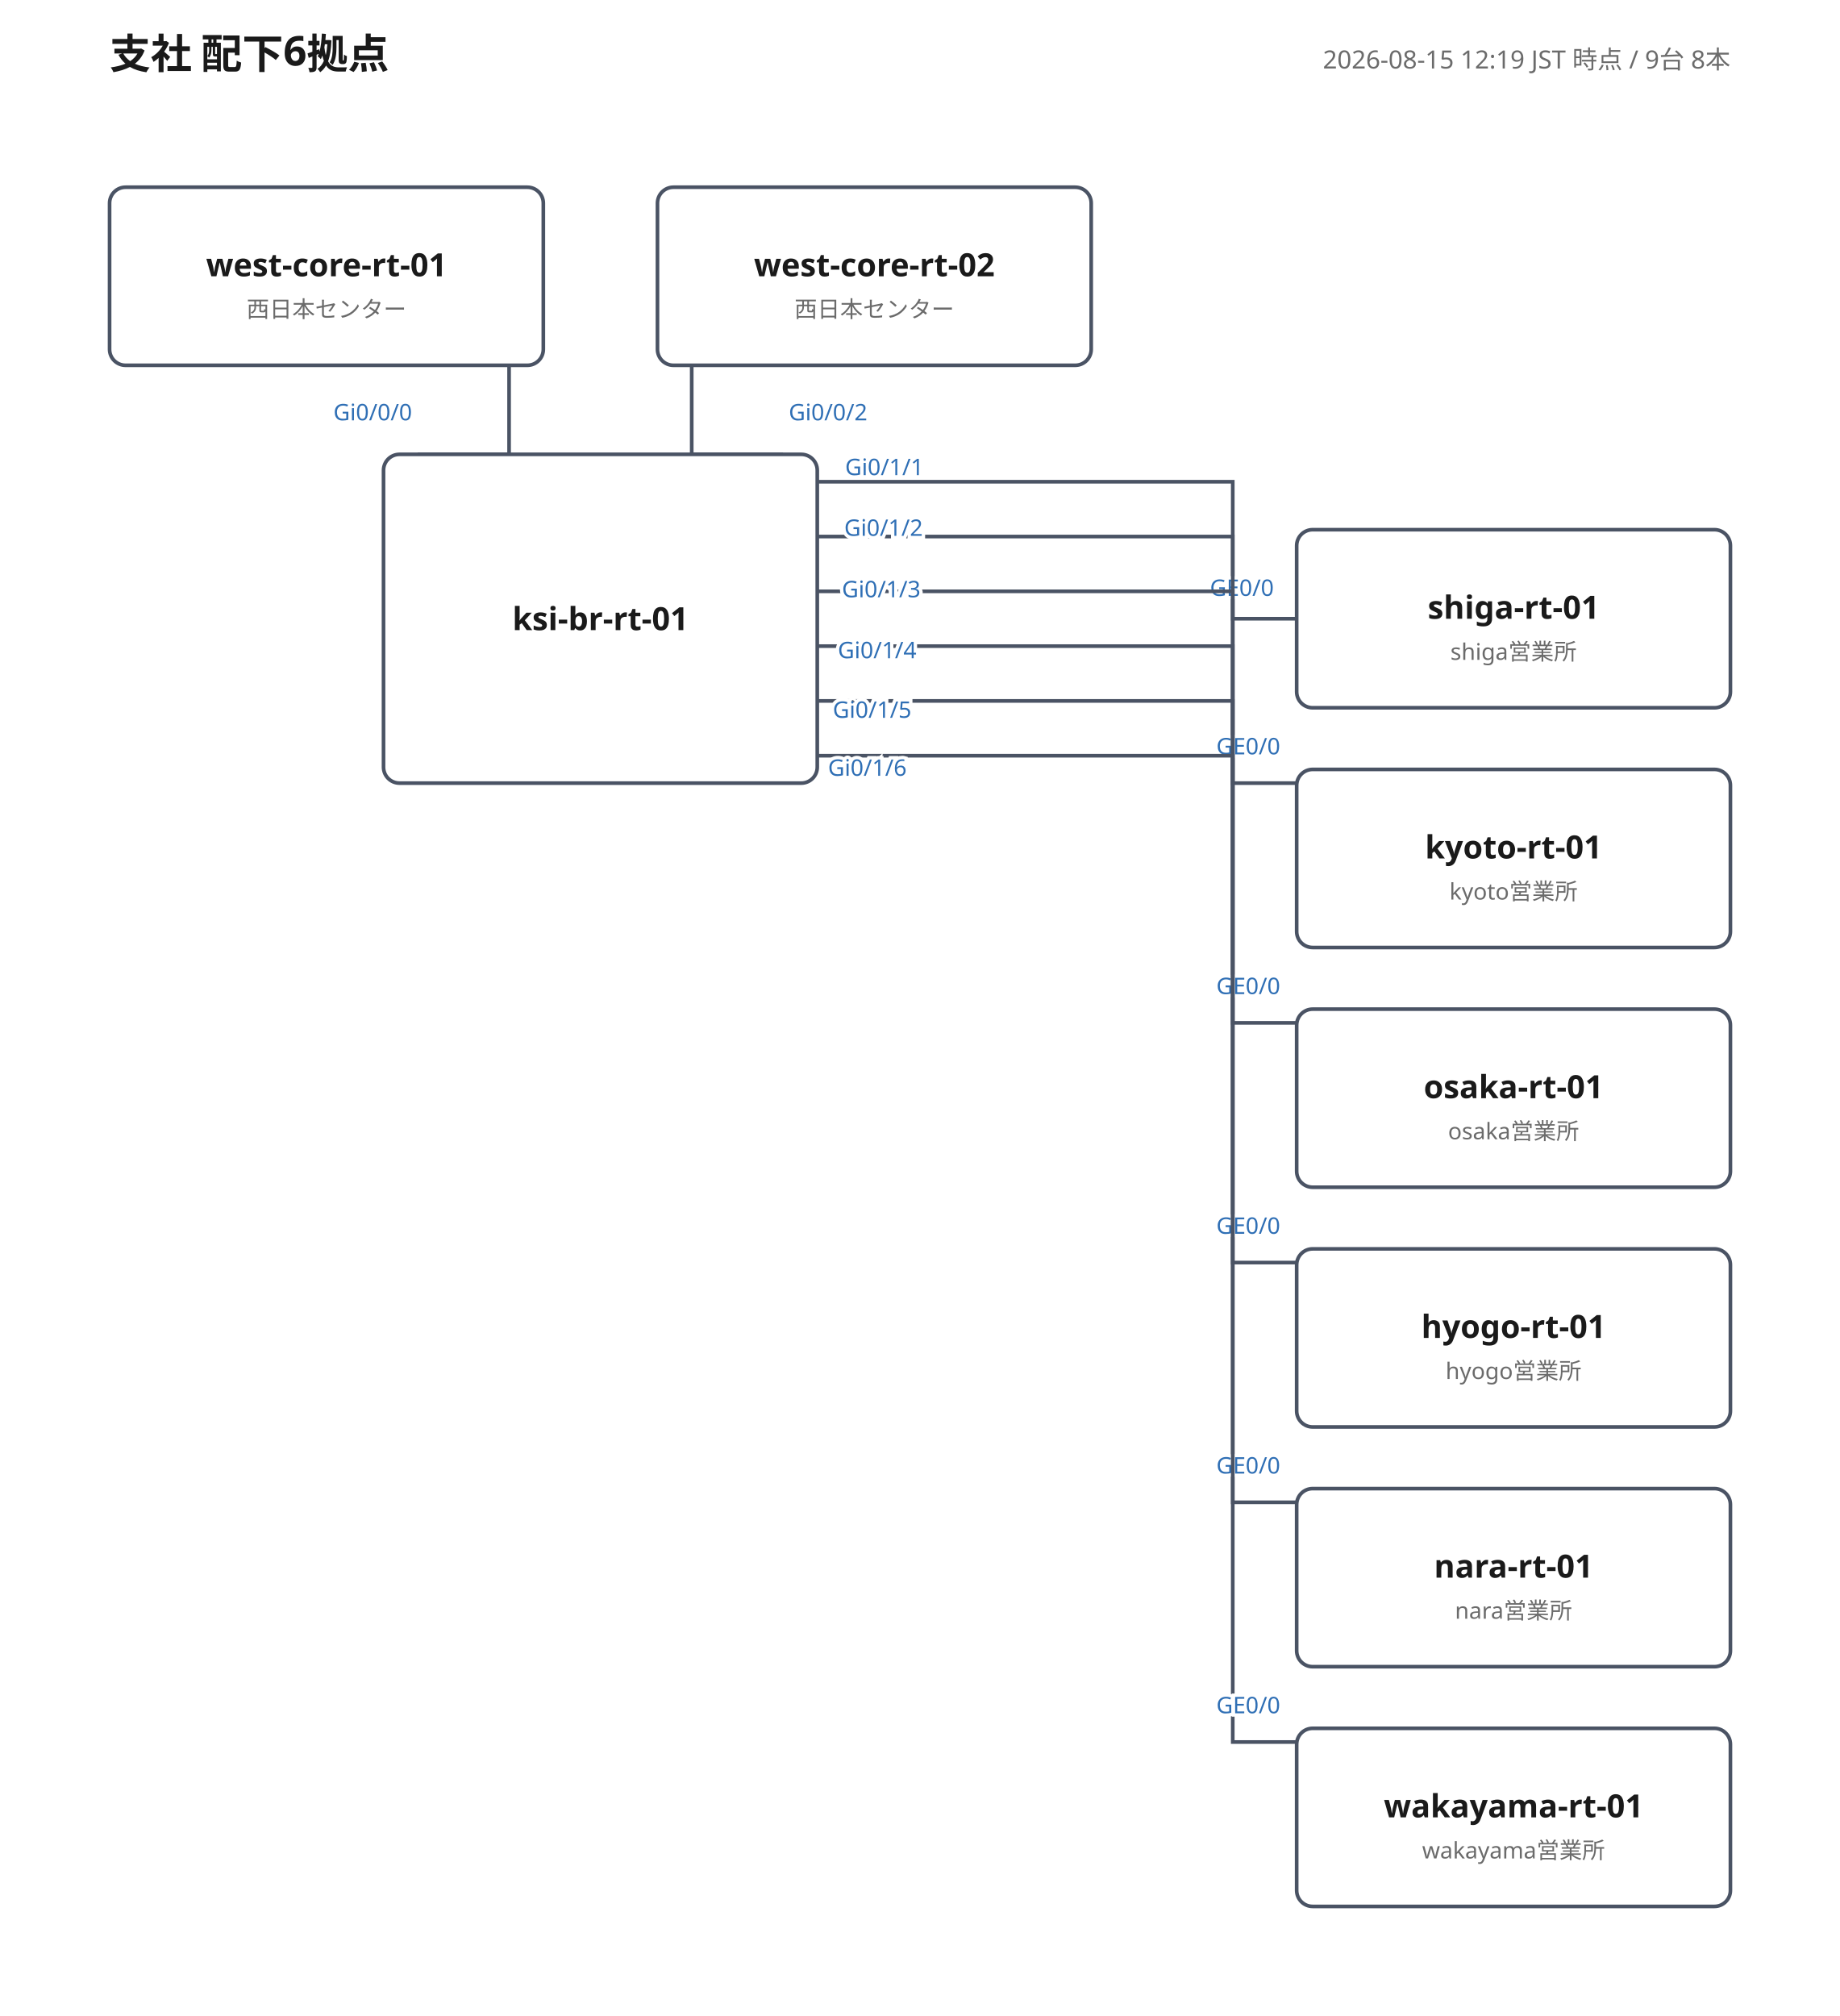
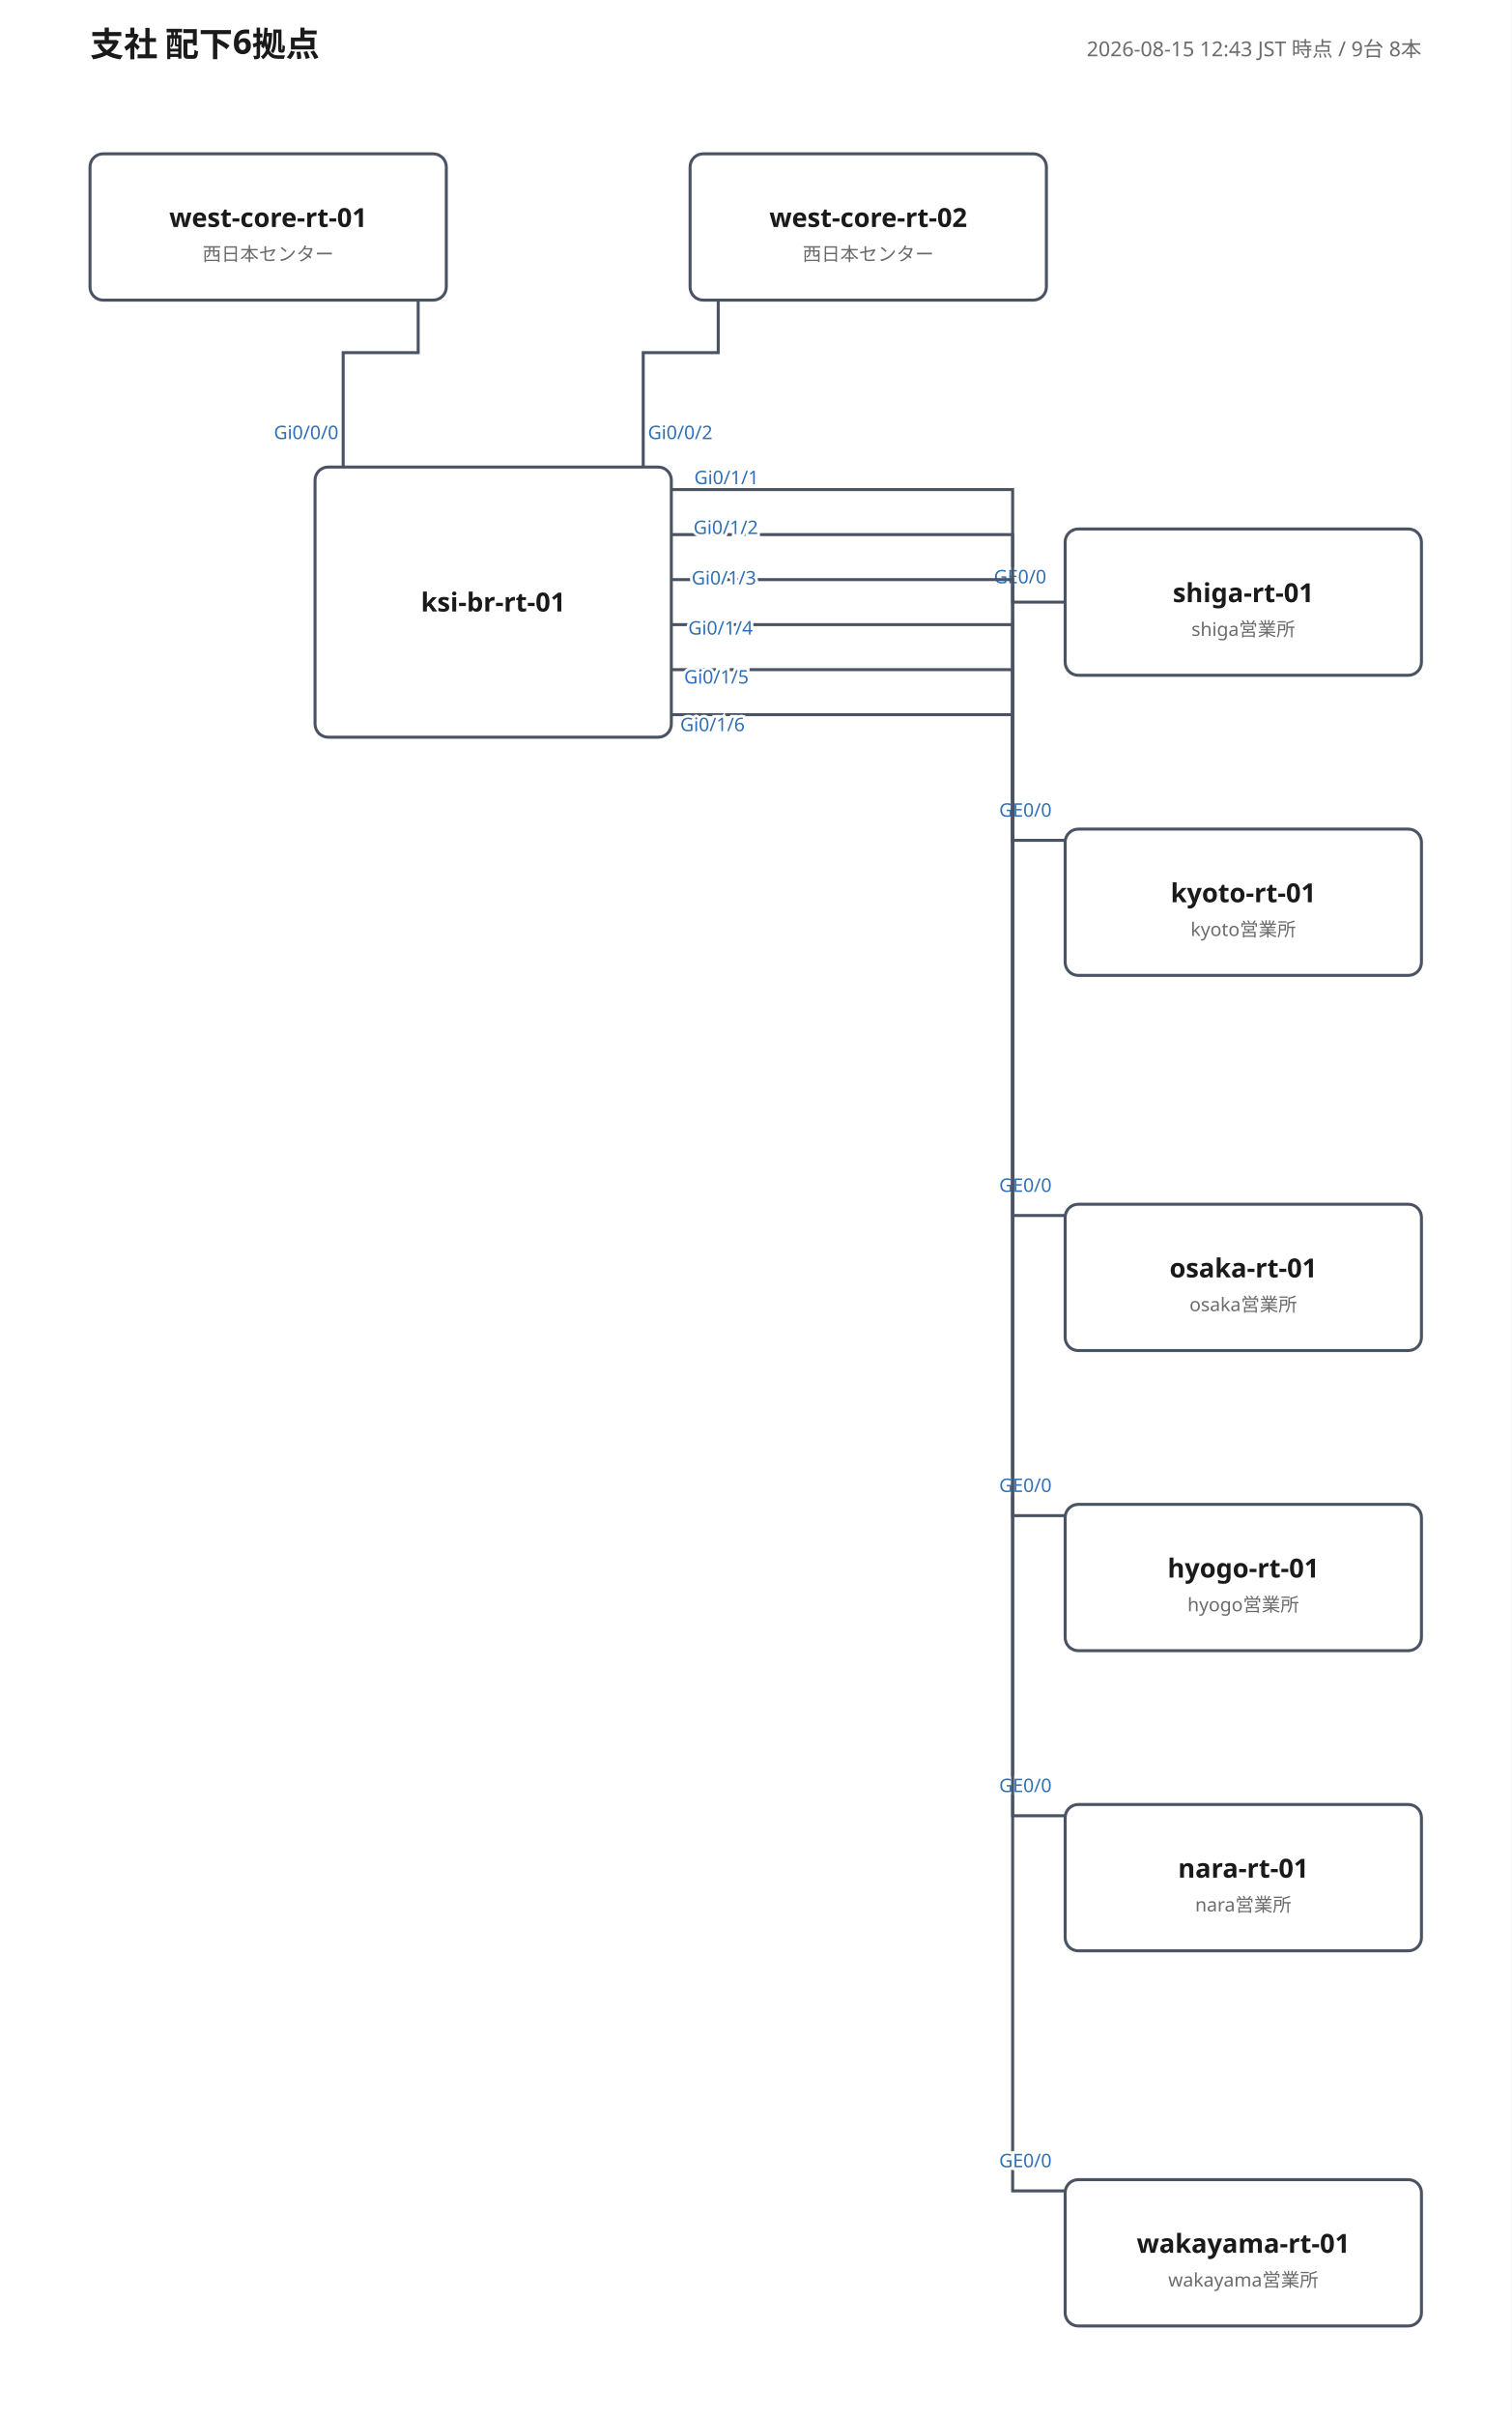
- <svg xmlns="http://www.w3.org/2000/svg" width="806" height="883" viewBox="0 0 806 883" font-family="'Yu Gothic', 'Hiragino Kaku Gothic ProN', Meiryo, 'Noto Sans JP', sans-serif">
+ <svg xmlns="http://www.w3.org/2000/svg" width="806" height="1288" viewBox="0 0 806 1288" font-family="'Yu Gothic', 'Hiragino Kaku Gothic ProN', Meiryo, 'Noto Sans JP', sans-serif">
  <rect width="100%" height="100%" fill="#ffffff" />
  <text x="48" y="30" font-size="18" font-weight="700" fill="#1a1a1a">支社 配下6拠点</text>
-   <text x="758" y="30" font-size="11" fill="#6b6b6b" text-anchor="end">2026-08-15 12:19 JST 時点 / 9台 8本</text>
-   <polyline points="183,199 223,199 223,160" fill="none" stroke="#4a5364" stroke-width="1.6" />
-   <text class="port-label" x="180.5" y="184.1" font-size="10" fill="#2f6fb5" text-anchor="end" paint-order="stroke" stroke="#ffffff" stroke-width="3">Gi0/0/0</text>
+   <text x="758" y="30" font-size="11" fill="#6b6b6b" text-anchor="end">2026-08-15 12:43 JST 時点 / 9台 8本</text>
+   <polyline points="183,249 183,188 223,188 223,160" fill="none" stroke="#4a5364" stroke-width="1.6" />
+   <text class="port-label" x="180.5" y="234.1" font-size="10" fill="#2f6fb5" text-anchor="end" paint-order="stroke" stroke="#ffffff" stroke-width="3">Gi0/0/0</text>
  <text class="port-label" x="223.9" y="177.6" font-size="10" fill="#2f6fb5" text-anchor="start" paint-order="stroke" stroke="#ffffff" stroke-width="3" />
-   <polyline points="343,199 303,199 303,160" fill="none" stroke="#4a5364" stroke-width="1.6" />
-   <text class="port-label" x="345.5" y="184.1" font-size="10" fill="#2f6fb5" text-anchor="start" paint-order="stroke" stroke="#ffffff" stroke-width="3">Gi0/0/2</text>
-   <text class="port-label" x="302.1" y="177.6" font-size="10" fill="#2f6fb5" text-anchor="end" paint-order="stroke" stroke="#ffffff" stroke-width="3" />
-   <polyline points="358,211 540,211 540,271 568,271" fill="none" stroke="#4a5364" stroke-width="1.6" />
-   <text class="port-label" x="370.2" y="208.1" font-size="10" fill="#2f6fb5" text-anchor="start" paint-order="stroke" stroke="#ffffff" stroke-width="3">Gi0/1/1</text>
-   <text class="port-label" x="558.0" y="261.0" font-size="10" fill="#2f6fb5" text-anchor="end" paint-order="stroke" stroke="#ffffff" stroke-width="3">GE0/0</text>
-   <polyline points="358,235 540,235 540,343 568,343" fill="none" stroke="#4a5364" stroke-width="1.6" />
-   <text class="port-label" x="369.8" y="234.7" font-size="10" fill="#2f6fb5" text-anchor="start" paint-order="stroke" stroke="#ffffff" stroke-width="3">Gi0/1/2</text>
-   <text class="port-label" x="560.8" y="330.4" font-size="10" fill="#2f6fb5" text-anchor="end" paint-order="stroke" stroke="#ffffff" stroke-width="3">GE0/0</text>
-   <polyline points="358,259 540,259 540,448 568,448" fill="none" stroke="#4a5364" stroke-width="1.6" />
-   <text class="port-label" x="368.8" y="261.6" font-size="10" fill="#2f6fb5" text-anchor="start" paint-order="stroke" stroke="#ffffff" stroke-width="3">Gi0/1/3</text>
+   <polyline points="343,249 343,188 383,188 383,160" fill="none" stroke="#4a5364" stroke-width="1.6" />
+   <text class="port-label" x="345.5" y="234.1" font-size="10" fill="#2f6fb5" text-anchor="start" paint-order="stroke" stroke="#ffffff" stroke-width="3">Gi0/0/2</text>
+   <text class="port-label" x="382.1" y="177.6" font-size="10" fill="#2f6fb5" text-anchor="end" paint-order="stroke" stroke="#ffffff" stroke-width="3" />
+   <polyline points="358,261 540,261 540,321 568,321" fill="none" stroke="#4a5364" stroke-width="1.6" />
+   <text class="port-label" x="370.2" y="258.1" font-size="10" fill="#2f6fb5" text-anchor="start" paint-order="stroke" stroke="#ffffff" stroke-width="3">Gi0/1/1</text>
+   <text class="port-label" x="558.0" y="311.0" font-size="10" fill="#2f6fb5" text-anchor="end" paint-order="stroke" stroke="#ffffff" stroke-width="3">GE0/0</text>
+   <polyline points="358,285 540,285 540,448 568,448" fill="none" stroke="#4a5364" stroke-width="1.6" />
+   <text class="port-label" x="369.8" y="284.7" font-size="10" fill="#2f6fb5" text-anchor="start" paint-order="stroke" stroke="#ffffff" stroke-width="3">Gi0/1/2</text>
  <text class="port-label" x="560.8" y="435.4" font-size="10" fill="#2f6fb5" text-anchor="end" paint-order="stroke" stroke="#ffffff" stroke-width="3">GE0/0</text>
-   <polyline points="358,283 540,283 540,553 568,553" fill="none" stroke="#4a5364" stroke-width="1.6" />
-   <text class="port-label" x="367.0" y="288.3" font-size="10" fill="#2f6fb5" text-anchor="start" paint-order="stroke" stroke="#ffffff" stroke-width="3">Gi0/1/4</text>
-   <text class="port-label" x="560.8" y="540.4" font-size="10" fill="#2f6fb5" text-anchor="end" paint-order="stroke" stroke="#ffffff" stroke-width="3">GE0/0</text>
-   <polyline points="358,307 540,307 540,658 568,658" fill="none" stroke="#4a5364" stroke-width="1.6" />
-   <text class="port-label" x="364.8" y="314.4" font-size="10" fill="#2f6fb5" text-anchor="start" paint-order="stroke" stroke="#ffffff" stroke-width="3">Gi0/1/5</text>
-   <text class="port-label" x="560.8" y="645.4" font-size="10" fill="#2f6fb5" text-anchor="end" paint-order="stroke" stroke="#ffffff" stroke-width="3">GE0/0</text>
-   <polyline points="358,331 540,331 540,763 568,763" fill="none" stroke="#4a5364" stroke-width="1.6" />
-   <text class="port-label" x="362.7" y="339.8" font-size="10" fill="#2f6fb5" text-anchor="start" paint-order="stroke" stroke="#ffffff" stroke-width="3">Gi0/1/6</text>
-   <text class="port-label" x="560.8" y="750.4" font-size="10" fill="#2f6fb5" text-anchor="end" paint-order="stroke" stroke="#ffffff" stroke-width="3">GE0/0</text>
+   <polyline points="358,309 540,309 540,648 568,648" fill="none" stroke="#4a5364" stroke-width="1.6" />
+   <text class="port-label" x="368.8" y="311.6" font-size="10" fill="#2f6fb5" text-anchor="start" paint-order="stroke" stroke="#ffffff" stroke-width="3">Gi0/1/3</text>
+   <text class="port-label" x="560.8" y="635.4" font-size="10" fill="#2f6fb5" text-anchor="end" paint-order="stroke" stroke="#ffffff" stroke-width="3">GE0/0</text>
+   <polyline points="358,333 540,333 540,808 568,808" fill="none" stroke="#4a5364" stroke-width="1.6" />
+   <text class="port-label" x="367.0" y="338.3" font-size="10" fill="#2f6fb5" text-anchor="start" paint-order="stroke" stroke="#ffffff" stroke-width="3">Gi0/1/4</text>
+   <text class="port-label" x="560.8" y="795.4" font-size="10" fill="#2f6fb5" text-anchor="end" paint-order="stroke" stroke="#ffffff" stroke-width="3">GE0/0</text>
+   <polyline points="358,357 540,357 540,968 568,968" fill="none" stroke="#4a5364" stroke-width="1.6" />
+   <text class="port-label" x="364.8" y="364.4" font-size="10" fill="#2f6fb5" text-anchor="start" paint-order="stroke" stroke="#ffffff" stroke-width="3">Gi0/1/5</text>
+   <text class="port-label" x="560.8" y="955.4" font-size="10" fill="#2f6fb5" text-anchor="end" paint-order="stroke" stroke="#ffffff" stroke-width="3">GE0/0</text>
+   <polyline points="358,381 540,381 540,1168 568,1168" fill="none" stroke="#4a5364" stroke-width="1.6" />
+   <text class="port-label" x="362.7" y="389.8" font-size="10" fill="#2f6fb5" text-anchor="start" paint-order="stroke" stroke="#ffffff" stroke-width="3">Gi0/1/6</text>
+   <text class="port-label" x="560.8" y="1155.4" font-size="10" fill="#2f6fb5" text-anchor="end" paint-order="stroke" stroke="#ffffff" stroke-width="3">GE0/0</text>
  <g>
-     <rect x="168" y="199" width="190" height="144" rx="7" fill="#ffffff" stroke="#4a5364" stroke-width="1.6" />
-     <text x="263" y="276" font-size="14" font-weight="700" fill="#1a1a1a" text-anchor="middle">ksi-br-rt-01</text>
+     <rect x="168" y="249" width="190" height="144" rx="7" fill="#ffffff" stroke="#4a5364" stroke-width="1.6" />
+     <text x="263" y="326" font-size="14" font-weight="700" fill="#1a1a1a" text-anchor="middle">ksi-br-rt-01</text>
  </g>
  <g>
    <rect x="48" y="82" width="190" height="78" rx="7" fill="#ffffff" stroke="#4a5364" stroke-width="1.6" />
    <text x="143" y="121" font-size="14" font-weight="700" fill="#1a1a1a" text-anchor="middle">west-core-rt-01</text>
    <text x="143" y="139" font-size="10" fill="#6b6b6b" text-anchor="middle">西日本センター</text>
  </g>
  <g>
-     <rect x="288" y="82" width="190" height="78" rx="7" fill="#ffffff" stroke="#4a5364" stroke-width="1.6" />
-     <text x="383" y="121" font-size="14" font-weight="700" fill="#1a1a1a" text-anchor="middle">west-core-rt-02</text>
-     <text x="383" y="139" font-size="10" fill="#6b6b6b" text-anchor="middle">西日本センター</text>
+     <rect x="368" y="82" width="190" height="78" rx="7" fill="#ffffff" stroke="#4a5364" stroke-width="1.6" />
+     <text x="463" y="121" font-size="14" font-weight="700" fill="#1a1a1a" text-anchor="middle">west-core-rt-02</text>
+     <text x="463" y="139" font-size="10" fill="#6b6b6b" text-anchor="middle">西日本センター</text>
  </g>
  <g>
-     <rect x="568" y="232" width="190" height="78" rx="7" fill="#ffffff" stroke="#4a5364" stroke-width="1.6" />
-     <text x="663" y="271" font-size="14" font-weight="700" fill="#1a1a1a" text-anchor="middle">shiga-rt-01</text>
-     <text x="663" y="289" font-size="10" fill="#6b6b6b" text-anchor="middle">shiga営業所</text>
-   </g>
-   <g>
-     <rect x="568" y="337" width="190" height="78" rx="7" fill="#ffffff" stroke="#4a5364" stroke-width="1.6" />
-     <text x="663" y="376" font-size="14" font-weight="700" fill="#1a1a1a" text-anchor="middle">kyoto-rt-01</text>
-     <text x="663" y="394" font-size="10" fill="#6b6b6b" text-anchor="middle">kyoto営業所</text>
+     <rect x="568" y="282" width="190" height="78" rx="7" fill="#ffffff" stroke="#4a5364" stroke-width="1.6" />
+     <text x="663" y="321" font-size="14" font-weight="700" fill="#1a1a1a" text-anchor="middle">shiga-rt-01</text>
+     <text x="663" y="339" font-size="10" fill="#6b6b6b" text-anchor="middle">shiga営業所</text>
  </g>
  <g>
    <rect x="568" y="442" width="190" height="78" rx="7" fill="#ffffff" stroke="#4a5364" stroke-width="1.6" />
-     <text x="663" y="481" font-size="14" font-weight="700" fill="#1a1a1a" text-anchor="middle">osaka-rt-01</text>
-     <text x="663" y="499" font-size="10" fill="#6b6b6b" text-anchor="middle">osaka営業所</text>
+     <text x="663" y="481" font-size="14" font-weight="700" fill="#1a1a1a" text-anchor="middle">kyoto-rt-01</text>
+     <text x="663" y="499" font-size="10" fill="#6b6b6b" text-anchor="middle">kyoto営業所</text>
  </g>
  <g>
-     <rect x="568" y="547" width="190" height="78" rx="7" fill="#ffffff" stroke="#4a5364" stroke-width="1.6" />
-     <text x="663" y="586" font-size="14" font-weight="700" fill="#1a1a1a" text-anchor="middle">hyogo-rt-01</text>
-     <text x="663" y="604" font-size="10" fill="#6b6b6b" text-anchor="middle">hyogo営業所</text>
+     <rect x="568" y="642" width="190" height="78" rx="7" fill="#ffffff" stroke="#4a5364" stroke-width="1.6" />
+     <text x="663" y="681" font-size="14" font-weight="700" fill="#1a1a1a" text-anchor="middle">osaka-rt-01</text>
+     <text x="663" y="699" font-size="10" fill="#6b6b6b" text-anchor="middle">osaka営業所</text>
  </g>
  <g>
-     <rect x="568" y="652" width="190" height="78" rx="7" fill="#ffffff" stroke="#4a5364" stroke-width="1.6" />
-     <text x="663" y="691" font-size="14" font-weight="700" fill="#1a1a1a" text-anchor="middle">nara-rt-01</text>
-     <text x="663" y="709" font-size="10" fill="#6b6b6b" text-anchor="middle">nara営業所</text>
+     <rect x="568" y="802" width="190" height="78" rx="7" fill="#ffffff" stroke="#4a5364" stroke-width="1.6" />
+     <text x="663" y="841" font-size="14" font-weight="700" fill="#1a1a1a" text-anchor="middle">hyogo-rt-01</text>
+     <text x="663" y="859" font-size="10" fill="#6b6b6b" text-anchor="middle">hyogo営業所</text>
  </g>
  <g>
-     <rect x="568" y="757" width="190" height="78" rx="7" fill="#ffffff" stroke="#4a5364" stroke-width="1.6" />
-     <text x="663" y="796" font-size="14" font-weight="700" fill="#1a1a1a" text-anchor="middle">wakayama-rt-01</text>
-     <text x="663" y="814" font-size="10" fill="#6b6b6b" text-anchor="middle">wakayama営業所</text>
+     <rect x="568" y="962" width="190" height="78" rx="7" fill="#ffffff" stroke="#4a5364" stroke-width="1.6" />
+     <text x="663" y="1001" font-size="14" font-weight="700" fill="#1a1a1a" text-anchor="middle">nara-rt-01</text>
+     <text x="663" y="1019" font-size="10" fill="#6b6b6b" text-anchor="middle">nara営業所</text>
+   </g>
+   <g>
+     <rect x="568" y="1162" width="190" height="78" rx="7" fill="#ffffff" stroke="#4a5364" stroke-width="1.6" />
+     <text x="663" y="1201" font-size="14" font-weight="700" fill="#1a1a1a" text-anchor="middle">wakayama-rt-01</text>
+     <text x="663" y="1219" font-size="10" fill="#6b6b6b" text-anchor="middle">wakayama営業所</text>
  </g>
</svg>
